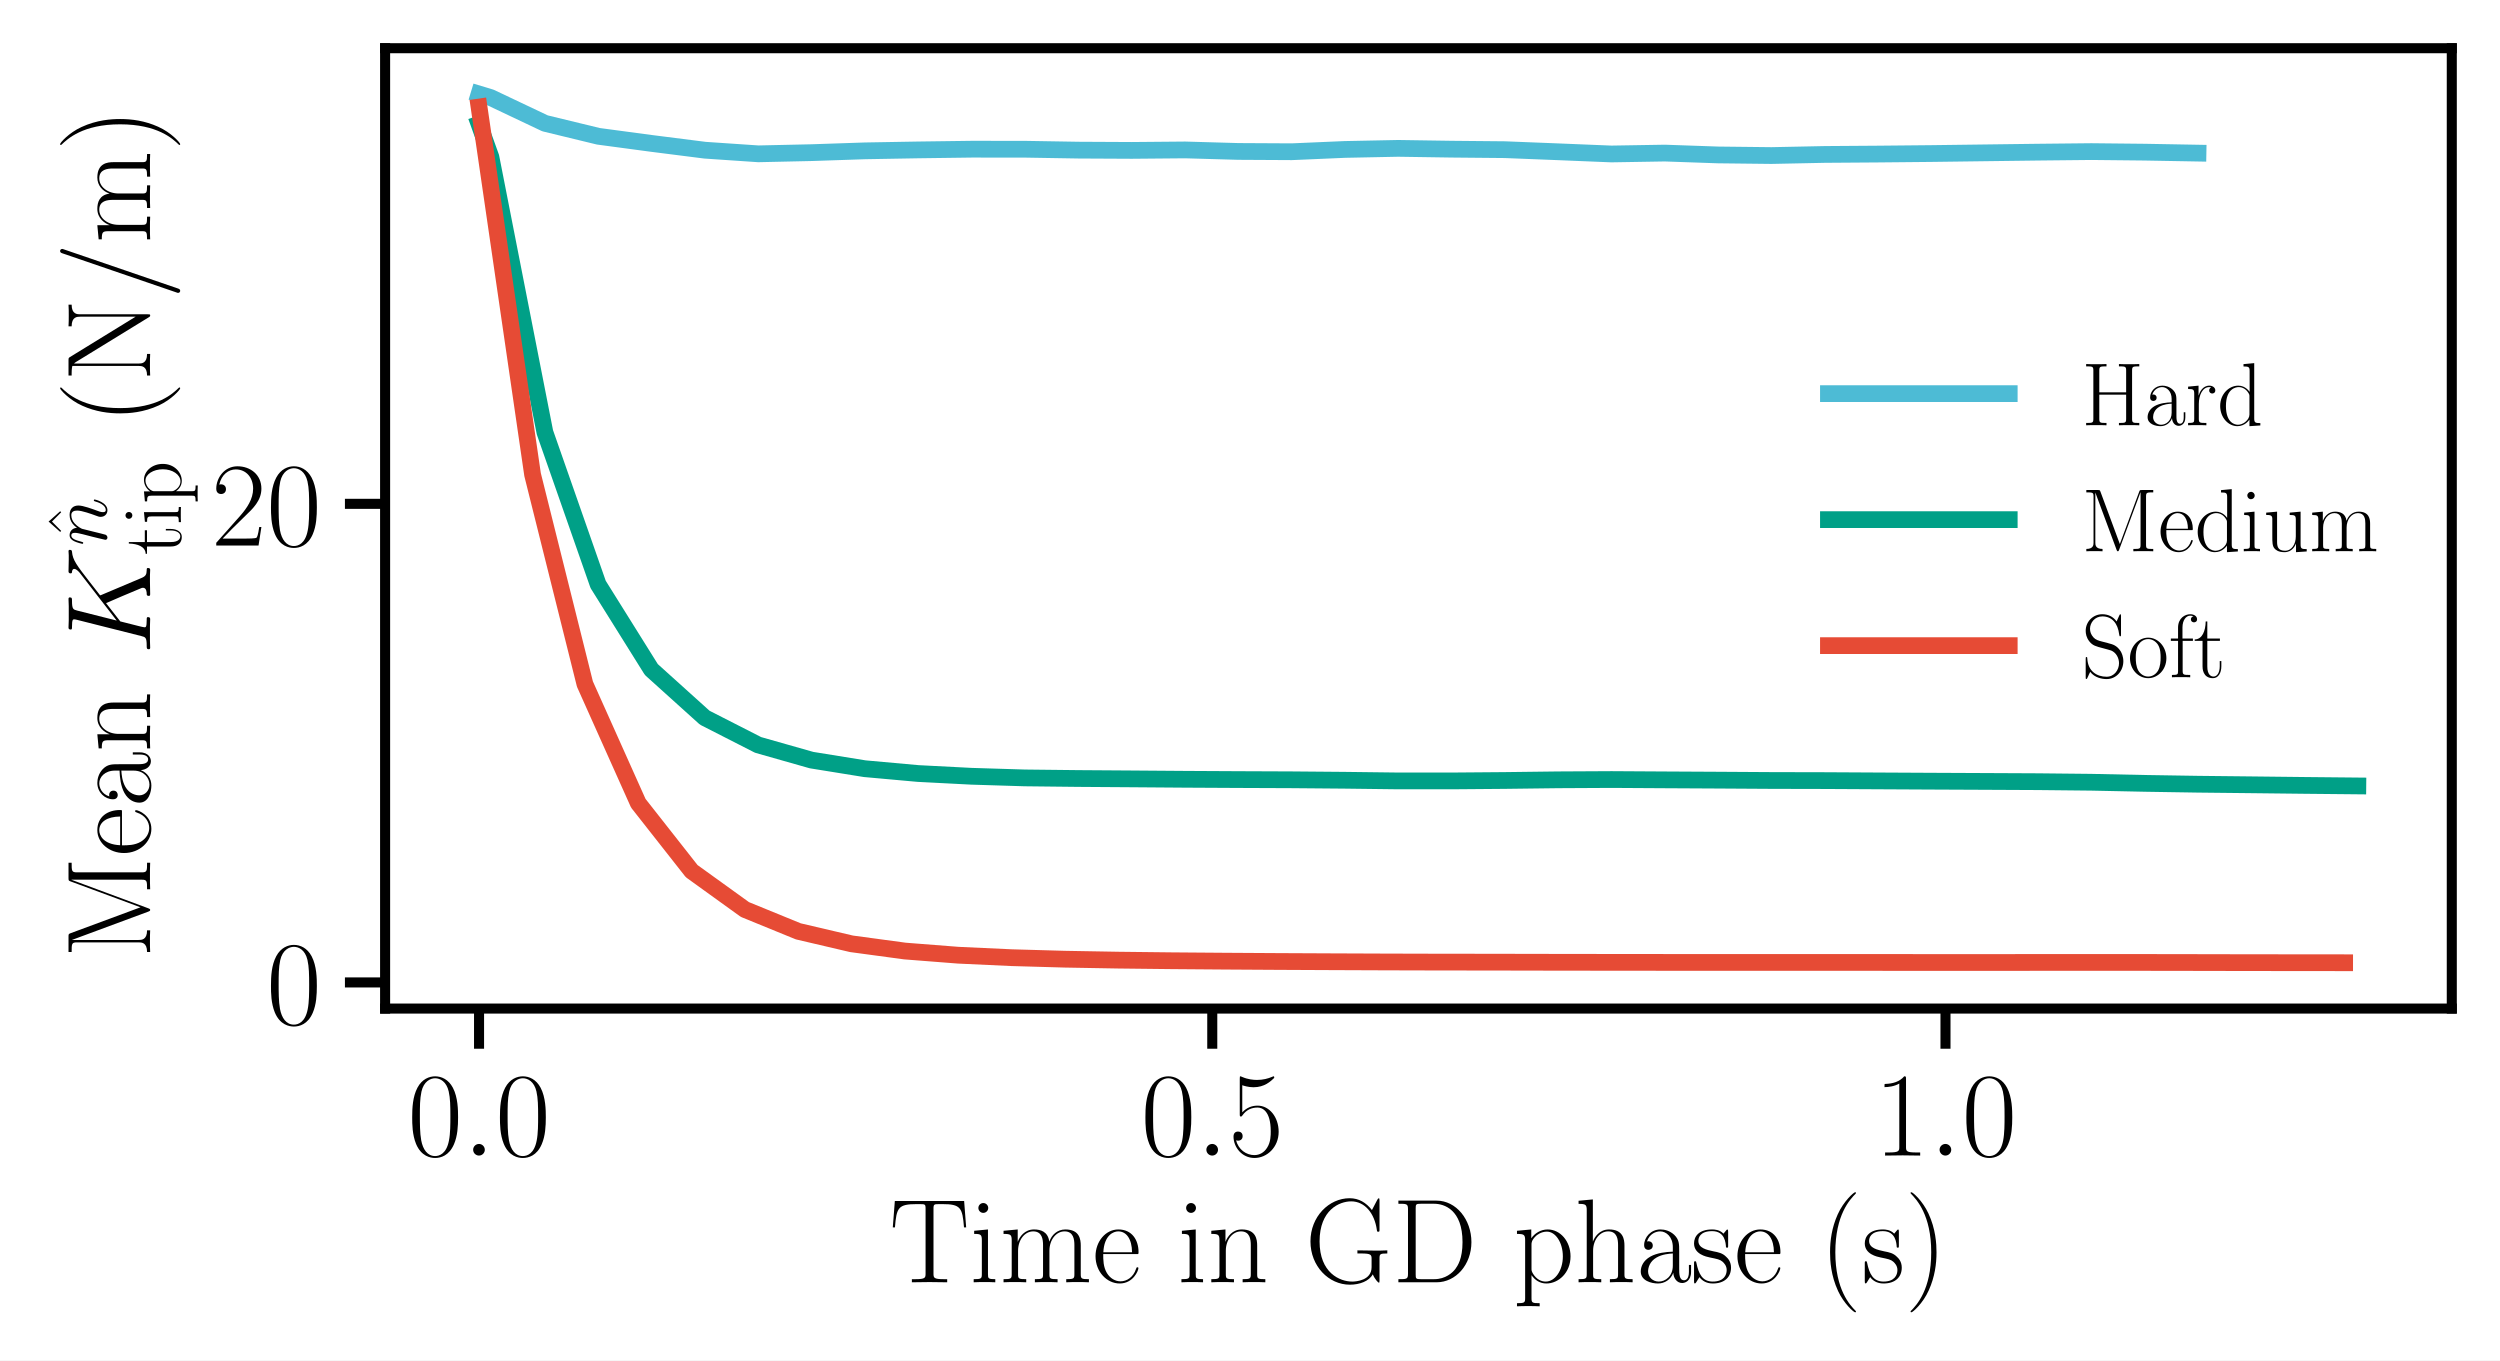
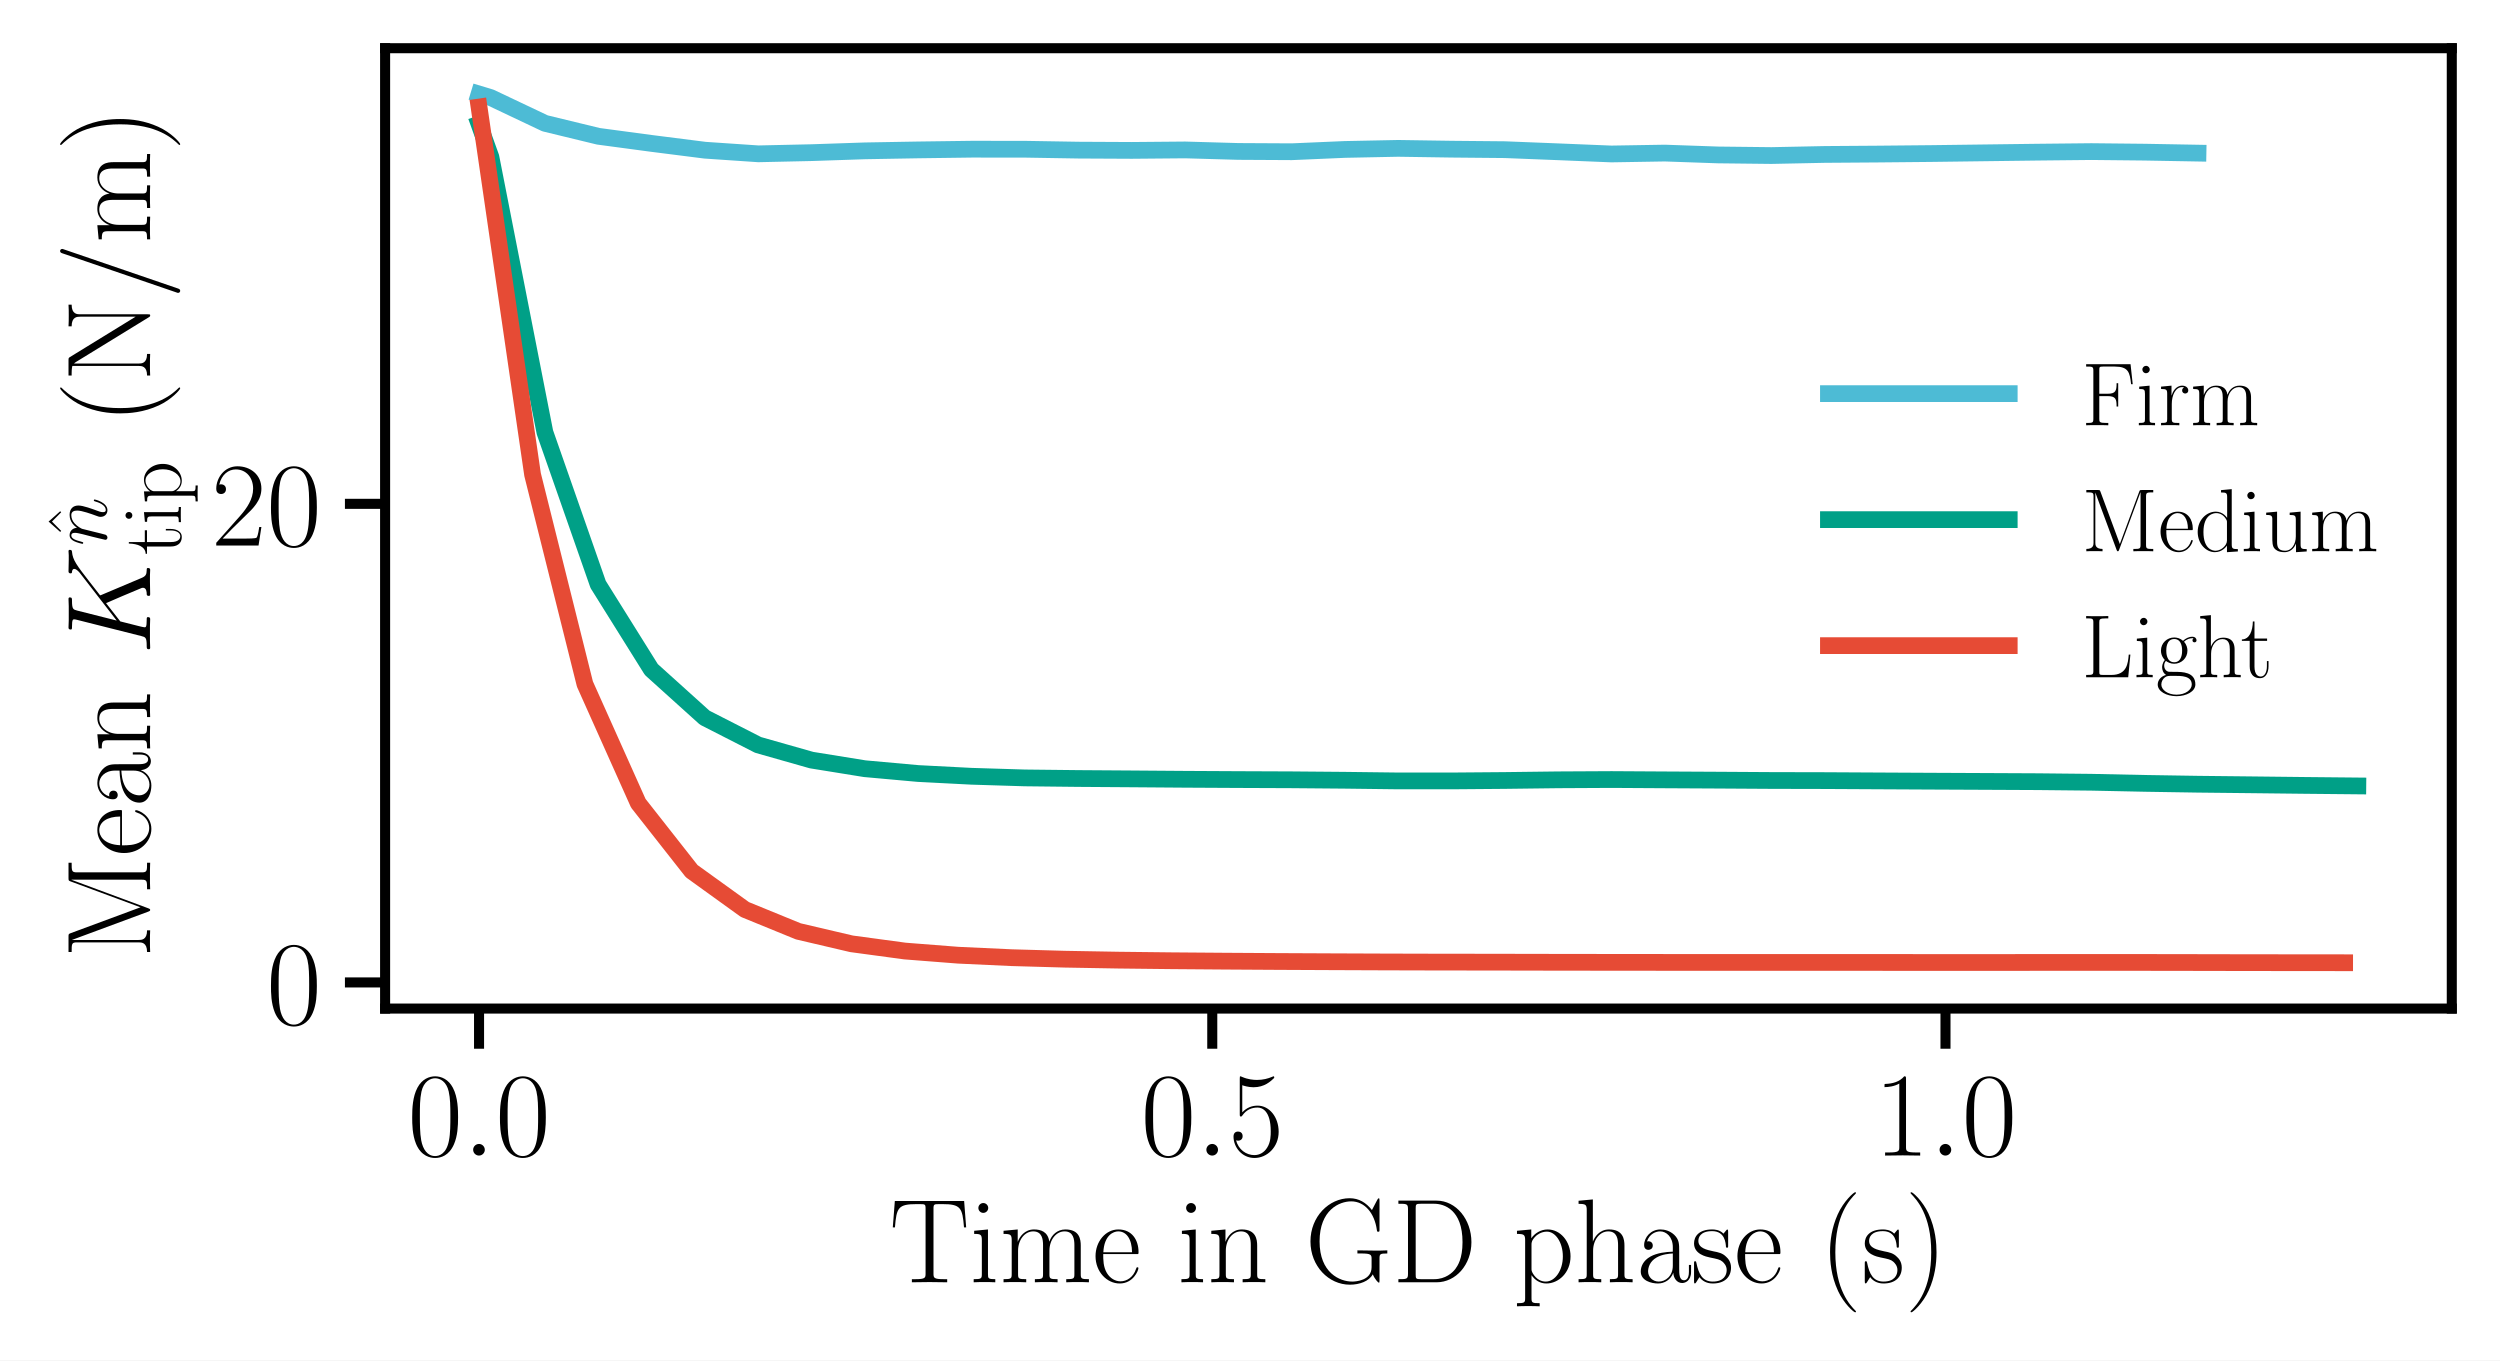
<svg xmlns="http://www.w3.org/2000/svg" xmlns:xlink="http://www.w3.org/1999/xlink" width="373.32pt" height="203.15pt" viewBox="0 0 373.32 203.15" version="1.1">
  <defs>
    <style type="text/css">*{stroke-linejoin: round; stroke-linecap: butt}</style>
  </defs>
  <g id="figure_1">
    <g id="patch_1">
      <path d="M 0 203.15  L 373.32 203.15  L 373.32 0  L 0 0  z " style="fill: #ffffff" />
    </g>
    <g id="axes_1">
      <g id="patch_2">
        <path d="M 57.507 150.607  L 366.12 150.607  L 366.12 7.2  L 57.507 7.2  z " style="fill: #ffffff" />
      </g>
      <g id="matplotlib.axis_1">
        <g id="xtick_1">
          <g id="line2d_1">
            <defs>
-               <path id="mda0866abdd" d="M 0 0  L 0 6  " style="stroke: #000000; stroke-width: 1.5" />
-             </defs>
-             <g>
-               <use xlink:href="#mda0866abdd" x="71.535" y="150.607" style="stroke: #000000; stroke-width: 1.5" />
+               <path id="maf9bd8bb54" d="M 0 0  L 0 6  " style="stroke: #000000; stroke-width: 1.5" />
+             </defs>
+             <g>
+               <use xlink:href="#maf9bd8bb54" x="71.535" y="150.607" style="stroke: #000000; stroke-width: 1.5" />
            </g>
          </g>
          <g id="text_1">
            <g transform="translate(60.87183 172.5603) scale(0.18 -0.18)">
              <defs>
                <path id="CMR17-32" d="M 2688 2038  C 2688 2430 2681 3099 2412 3613  C 2176 4063 1798 4224 1465 4224  C 1158 4224 768 4082 524 3620  C 268 3137 243 2539 243 2038  C 243 1671 249 1112 448 623  C 723 -39 1216 -128 1465 -128  C 1760 -128 2208 -7 2470 604  C 2662 1048 2688 1568 2688 2038  z M 1465 -26  C 1056 -26 812 328 723 816  C 652 1196 652 1749 652 2109  C 652 2604 652 3015 736 3407  C 857 3954 1216 4121 1465 4121  C 1728 4121 2067 3947 2188 3420  C 2272 3054 2278 2623 2278 2109  C 2278 1691 2278 1176 2201 797  C 2067 96 1689 -26 1465 -26  z " transform="scale(0.015625)" />
                <path id="CMMI12-3b" d="M 1177 307  C 1177 492 1024 620 870 620  C 684 620 556 467 556 313  C 556 128 710 0 864 0  C 1049 0 1177 153 1177 307  z " transform="scale(0.015625)" />
              </defs>
              <use xlink:href="#CMR17-32" transform="scale(0.996264)" />
              <use xlink:href="#CMMI12-3b" transform="translate(45.69048 0) scale(0.996264)" />
              <use xlink:href="#CMR17-32" transform="translate(72.78765 0) scale(0.996264)" />
            </g>
          </g>
        </g>
        <g id="xtick_2">
          <g id="line2d_2">
            <g>
-               <use xlink:href="#mda0866abdd" x="181.025" y="150.607" style="stroke: #000000; stroke-width: 1.5" />
+               <use xlink:href="#maf9bd8bb54" x="181.025" y="150.607" style="stroke: #000000; stroke-width: 1.5" />
            </g>
          </g>
          <g id="text_2">
            <g transform="translate(170.3619 172.5603) scale(0.18 -0.18)">
              <defs>
                <path id="CMR17-37" d="M 729 3750  C 793 3724 1056 3641 1324 3641  C 1920 3641 2246 3961 2432 4140  C 2432 4191 2432 4224 2393 4224  C 2387 4224 2374 4224 2323 4198  C 2099 4102 1836 4032 1516 4032  C 1324 4032 1036 4055 723 4191  C 652 4224 640 4224 633 4224  C 601 4224 595 4217 595 4090  L 595 2231  C 595 2113 595 2080 659 2080  C 691 2080 704 2093 736 2139  C 940 2435 1222 2560 1542 2560  C 1766 2560 2246 2415 2246 1293  C 2246 1087 2246 716 2054 422  C 1894 159 1644 25 1369 25  C 947 25 518 319 403 812  C 428 806 480 793 505 793  C 588 793 748 838 748 1036  C 748 1209 627 1280 505 1280  C 358 1280 262 1190 262 1011  C 262 454 704 -128 1382 -128  C 2041 -128 2668 441 2668 1267  C 2668 2054 2169 2662 1548 2662  C 1222 2662 947 2540 729 2304  L 729 3750  z " transform="scale(0.015625)" />
              </defs>
              <use xlink:href="#CMR17-32" transform="scale(0.996264)" />
              <use xlink:href="#CMMI12-3b" transform="translate(45.69048 0) scale(0.996264)" />
              <use xlink:href="#CMR17-37" transform="translate(72.78765 0) scale(0.996264)" />
            </g>
          </g>
        </g>
        <g id="xtick_3">
          <g id="line2d_3">
            <g>
-               <use xlink:href="#mda0866abdd" x="290.515" y="150.607" style="stroke: #000000; stroke-width: 1.5" />
+               <use xlink:href="#maf9bd8bb54" x="290.515" y="150.607" style="stroke: #000000; stroke-width: 1.5" />
            </g>
          </g>
          <g id="text_3">
            <g transform="translate(279.8519 172.5603) scale(0.18 -0.18)">
              <defs>
                <path id="CMR17-33" d="M 1702 4083  C 1702 4217 1696 4224 1606 4224  C 1356 3927 979 3833 620 3820  C 601 3820 569 3820 563 3808  C 556 3795 556 3782 556 3648  C 755 3648 1088 3686 1344 3839  L 1344 467  C 1344 243 1331 166 780 166  L 588 166  L 588 0  C 896 6 1216 12 1523 12  C 1830 12 2150 6 2457 0  L 2457 166  L 2265 166  C 1715 166 1702 236 1702 467  L 1702 4083  z " transform="scale(0.015625)" />
              </defs>
              <use xlink:href="#CMR17-33" transform="scale(0.996264)" />
              <use xlink:href="#CMMI12-3b" transform="translate(45.69048 0) scale(0.996264)" />
              <use xlink:href="#CMR17-32" transform="translate(72.78765 0) scale(0.996264)" />
            </g>
          </g>
        </g>
        <g id="text_4">
          <g transform="translate(132.8173 191.4818) scale(0.18 -0.18)">
            <defs>
              <path id="CMR17-56" d="M 3981 4332  L 288 4332  L 179 2924  L 294 2924  C 377 3981 467 4166 1452 4166  C 1568 4166 1753 4166 1804 4159  C 1926 4140 1926 4064 1926 3917  L 1926 465  C 1926 236 1907 166 1376 166  L 1196 166  L 1196 0  C 1504 6 1824 12 2137 12  C 2451 12 2771 6 3078 0  L 3078 166  L 2899 166  C 2368 166 2348 236 2348 465  L 2348 3917  C 2348 4057 2348 4134 2464 4159  C 2515 4166 2700 4166 2816 4166  C 3795 4166 3891 3981 3974 2924  L 4089 2924  L 3981 4332  z " transform="scale(0.015625)" />
              <path id="CMR17-6b" d="M 992 3961  C 992 4102 876 4224 729 4224  C 588 4224 467 4108 467 3961  C 467 3820 582 3699 729 3699  C 870 3699 992 3814 992 3961  z M 243 2745  L 243 2579  C 601 2579 652 2540 652 2231  L 652 443  C 652 198 627 166 217 166  L 217 0  C 371 12 646 12 806 12  C 960 12 1222 12 1369 0  L 1369 166  C 992 166 979 205 979 436  L 979 2816  L 243 2745  z " transform="scale(0.015625)" />
              <path id="CMR17-6f" d="M 4326 1954  C 4326 2276 4269 2816 3507 2816  C 3072 2816 2771 2520 2656 2173  L 2649 2173  C 2572 2700 2195 2816 1836 2816  C 1331 2816 1068 2424 972 2166  L 966 2166  L 966 2816  L 211 2745  L 211 2578  C 588 2578 646 2540 646 2231  L 646 443  C 646 198 620 166 211 166  L 211 0  C 364 12 646 12 812 12  C 979 12 1267 12 1420 0  L 1420 166  C 1011 166 985 192 985 443  L 985 1678  C 985 2269 1344 2713 1792 2713  C 2265 2713 2316 2289 2316 1980  L 2316 443  C 2316 198 2291 166 1881 166  L 1881 0  C 2035 12 2316 12 2483 12  C 2649 12 2937 12 3091 0  L 3091 166  C 2681 166 2656 192 2656 443  L 2656 1678  C 2656 2269 3014 2713 3462 2713  C 3936 2713 3987 2289 3987 1980  L 3987 443  C 3987 198 3961 166 3552 166  L 3552 0  C 3705 12 3987 12 4153 12  C 4320 12 4608 12 4761 0  L 4761 166  C 4352 166 4326 192 4326 443  L 4326 1954  z " transform="scale(0.015625)" />
              <path id="CMR17-67" d="M 2438 1503  C 2464 1529 2464 1542 2464 1606  C 2464 2251 2118 2816 1388 2816  C 710 2816 172 2175 172 1394  C 172 554 780 -64 1459 -64  C 2176 -64 2457 619 2457 755  C 2457 800 2419 800 2406 800  C 2361 800 2355 787 2329 709  C 2188 270 1836 51 1504 51  C 1228 51 953 206 780 490  C 582 819 582 1200 582 1503  L 2438 1503  z M 588 1600  C 633 2511 1126 2713 1382 2713  C 1817 2713 2112 2308 2118 1600  L 588 1600  z " transform="scale(0.015625)" />
              <path id="CMR17-70" d="M 2656 1954  C 2656 2282 2592 2816 1836 2816  C 1331 2816 1068 2424 972 2166  L 966 2166  L 966 2816  L 211 2745  L 211 2578  C 588 2578 646 2540 646 2231  L 646 443  C 646 198 620 166 211 166  L 211 0  C 364 12 646 12 812 12  C 979 12 1267 12 1420 0  L 1420 166  C 1011 166 985 192 985 443  L 985 1678  C 985 2269 1344 2713 1792 2713  C 2265 2713 2316 2289 2316 1980  L 2316 443  C 2316 198 2291 166 1881 166  L 1881 0  C 2035 12 2316 12 2483 12  C 2649 12 2937 12 3091 0  L 3091 166  C 2681 166 2656 192 2656 443  L 2656 1954  z " transform="scale(0.015625)" />
              <path id="CMR17-49" d="M 3974 1258  C 3974 1503 3993 1536 4390 1536  L 4390 1702  C 4237 1689 3891 1689 3718 1689  C 3539 1689 3040 1696 2796 1702  L 2796 1536  L 2988 1536  C 3539 1536 3552 1464 3552 1232  L 3552 806  C 3552 96 2720 38 2521 38  C 1862 38 780 496 780 2179  C 780 3862 1843 4313 2464 4313  C 3187 4313 3712 3681 3833 2785  C 3846 2708 3846 2695 3904 2695  C 3974 2695 3974 2708 3974 2824  L 3974 4351  C 3974 4467 3968 4473 3929 4473  C 3904 4473 3897 4467 3853 4390  L 3571 3849  C 3257 4249 2873 4480 2380 4480  C 1286 4480 294 3507 294 2179  C 294 858 1267 -128 2393 -128  C 2912 -128 3417 57 3616 425  C 3725 161 3904 -20 3936 -20  C 3968 -20 3974 -13 3974 102  L 3974 1258  z " transform="scale(0.015625)" />
              <path id="CMR17-46" d="M 332 4352  L 332 4185  C 774 4185 844 4185 844 3898  L 844 453  C 844 166 774 166 332 166  L 332 0  L 2368 0  C 3398 0 4224 943 4224 2140  C 4224 3344 3411 4352 2368 4352  L 332 4352  z M 1523 166  C 1267 166 1254 198 1254 414  L 1254 3936  C 1254 4153 1267 4185 1523 4185  L 2240 4185  C 2771 4185 3750 3873 3750 2140  C 3750 1242 3488 879 3366 707  C 3212 510 2848 166 2240 166  L 1523 166  z " transform="scale(0.015625)" />
              <path id="CMR17-72" d="M 1408 -1114  C 998 -1114 972 -1088 972 -834  L 972 380  C 1158 109 1427 -64 1766 -64  C 2406 -64 3052 503 3052 1382  C 3052 2196 2496 2816 1836 2816  C 1452 2816 1139 2603 960 2345  L 960 2816  L 198 2745  L 198 2577  C 576 2577 633 2539 633 2228  L 633 -834  C 633 -1081 608 -1114 198 -1114  L 198 -1280  C 352 -1268 633 -1268 800 -1268  C 966 -1268 1254 -1268 1408 -1280  L 1408 -1114  z M 972 2015  C 972 2106 972 2241 1222 2481  C 1254 2506 1472 2700 1792 2700  C 2259 2700 2643 2112 2643 1376  C 2643 639 2233 38 1728 38  C 1497 38 1248 148 1056 451  C 972 594 972 632 972 736  L 972 2015  z " transform="scale(0.015625)" />
              <path id="CMR17-6a" d="M 2656 1954  C 2656 2282 2592 2816 1836 2816  C 1312 2816 1056 2392 979 2179  L 972 2179  L 972 4416  L 211 4345  L 211 4179  C 588 4179 646 4141 646 3843  L 646 443  C 646 198 620 166 211 166  L 211 0  C 364 12 646 12 812 12  C 979 12 1267 12 1420 0  L 1420 166  C 1011 166 985 192 985 443  L 985 1678  C 985 2269 1344 2713 1792 2713  C 2265 2713 2316 2289 2316 1980  L 2316 443  C 2316 198 2291 166 1881 166  L 1881 0  C 2035 12 2316 12 2483 12  C 2649 12 2937 12 3091 0  L 3091 166  C 2681 166 2656 192 2656 443  L 2656 1954  z " transform="scale(0.015625)" />
              <path id="CMR17-63" d="M 2304 1656  C 2304 2048 2304 2275 2035 2534  C 1798 2751 1523 2816 1305 2816  C 800 2816 435 2408 435 1977  C 435 1740 627 1728 665 1728  C 748 1728 896 1779 896 1958  C 896 2118 774 2188 665 2188  C 640 2188 608 2182 588 2176  C 723 2594 1068 2713 1292 2713  C 1612 2713 1964 2421 1964 1875  L 1964 1632  C 1587 1619 1132 1568 774 1373  C 371 1147 256 822 256 576  C 256 77 832 -64 1171 -64  C 1523 -64 1849 135 1990 505  C 2003 219 2182 -39 2464 -39  C 2598 -39 2937 51 2937 563  L 2937 926  L 2822 926  L 2822 557  C 2822 161 2649 109 2566 109  C 2304 109 2304 446 2304 732  L 2304 1656  z M 1964 887  C 1964 323 1568 38 1216 38  C 896 38 646 278 646 576  C 646 771 729 1114 1100 1322  C 1408 1497 1760 1523 1964 1536  L 1964 887  z " transform="scale(0.015625)" />
              <path id="CMR17-75" d="M 1977 2688  C 1977 2803 1971 2809 1932 2809  C 1907 2809 1900 2803 1824 2707  C 1804 2681 1747 2617 1728 2592  C 1523 2809 1235 2816 1126 2816  C 416 2816 160 2444 160 2073  C 160 1497 812 1363 998 1324  C 1401 1241 1542 1216 1676 1100  C 1760 1024 1900 883 1900 652  C 1900 384 1747 38 1158 38  C 601 38 403 460 288 1024  C 268 1113 268 1120 217 1120  C 166 1120 160 1113 160 985  L 160 64  C 160 -52 166 -58 204 -58  C 236 -58 243 -52 275 0  C 313 57 409 211 448 275  C 576 102 800 -64 1158 -64  C 1792 -64 2131 281 2131 780  C 2131 1107 1958 1280 1875 1356  C 1683 1555 1459 1600 1190 1651  C 838 1728 390 1817 390 2208  C 390 2374 480 2726 1126 2726  C 1811 2726 1849 2086 1862 1881  C 1868 1849 1900 1843 1920 1843  C 1977 1843 1977 1862 1977 1971  L 1977 2688  z " transform="scale(0.015625)" />
              <path id="CMR17-29" d="M 1958 -1562  C 1958 -1556 1958 -1543 1939 -1524  C 1644 -1223 857 -403 857 1596  C 857 3595 1632 4408 1945 4729  C 1945 4735 1958 4748 1958 4767  C 1958 4787 1939 4800 1913 4800  C 1843 4800 1299 4325 985 3620  C 665 2909 576 2218 576 1603  C 576 1141 620 360 1004 -467  C 1312 -1133 1836 -1600 1913 -1600  C 1945 -1600 1958 -1588 1958 -1562  z " transform="scale(0.015625)" />
              <path id="CMR17-2a" d="M 1683 1596  C 1683 2057 1638 2839 1254 3665  C 947 4332 422 4800 345 4800  C 326 4800 300 4793 300 4761  C 300 4748 307 4742 313 4729  C 620 4408 1401 3595 1401 1603  C 1401 -396 627 -1210 313 -1530  C 307 -1543 300 -1549 300 -1562  C 300 -1594 326 -1600 345 -1600  C 416 -1600 960 -1127 1273 -422  C 1593 289 1683 981 1683 1596  z " transform="scale(0.015625)" />
            </defs>
            <use xlink:href="#CMR17-56" transform="scale(0.996264)" />
            <use xlink:href="#CMR17-6b" transform="translate(66.50988 0) scale(0.996264)" />
            <use xlink:href="#CMR17-6f" transform="translate(91.38094 0) scale(0.996264)" />
            <use xlink:href="#CMR17-67" transform="translate(168.3005 0) scale(0.996264)" />
            <use xlink:href="#CMR17-6b" transform="translate(238.8622 0) scale(0.996264)" />
            <use xlink:href="#CMR17-70" transform="translate(263.7332 0) scale(0.996264)" />
            <use xlink:href="#CMR17-49" transform="translate(344.7045 0) scale(0.996264)" />
            <use xlink:href="#CMR17-46" transform="translate(417.0599 0) scale(0.996264)" />
            <use xlink:href="#CMR17-72" transform="translate(517.5294 0) scale(0.996264)" />
            <use xlink:href="#CMR17-6a" transform="translate(568.4248 0) scale(0.996264)" />
            <use xlink:href="#CMR17-63" transform="translate(619.3202 0) scale(0.996264)" />
            <use xlink:href="#CMR17-75" transform="translate(665.0106 0) scale(0.996264)" />
            <use xlink:href="#CMR17-67" transform="translate(700.812 0) scale(0.996264)" />
            <use xlink:href="#CMR17-29" transform="translate(771.3736 0) scale(0.996264)" />
            <use xlink:href="#CMR17-75" transform="translate(806.6544 0) scale(0.996264)" />
            <use xlink:href="#CMR17-2a" transform="translate(842.4557 0) scale(0.996264)" />
          </g>
        </g>
      </g>
      <g id="matplotlib.axis_2">
        <g id="ytick_1">
          <g id="line2d_4">
            <defs>
-               <path id="m31c746b938" d="M 0 0  L -6 0  " style="stroke: #000000; stroke-width: 1.5" />
-             </defs>
-             <g>
-               <use xlink:href="#m31c746b938" x="57.507" y="146.707" style="stroke: #000000; stroke-width: 1.5" />
+               <path id="m15df205227" d="M 0 0  L -6 0  " style="stroke: #000000; stroke-width: 1.5" />
+             </defs>
+             <g>
+               <use xlink:href="#m15df205227" x="57.507" y="146.707" style="stroke: #000000; stroke-width: 1.5" />
            </g>
          </g>
          <g id="text_5">
            <g transform="translate(39.78272 152.9335) scale(0.18 -0.18)">
              <use xlink:href="#CMR17-32" transform="scale(0.996264)" />
            </g>
          </g>
        </g>
        <g id="ytick_2">
          <g id="line2d_5">
            <g>
-               <use xlink:href="#m31c746b938" x="57.507" y="75.239" style="stroke: #000000; stroke-width: 1.5" />
+               <use xlink:href="#m15df205227" x="57.507" y="75.239" style="stroke: #000000; stroke-width: 1.5" />
            </g>
          </g>
          <g id="text_6">
            <g transform="translate(31.55843 81.46533) scale(0.18 -0.18)">
              <defs>
                <path id="CMR17-34" d="M 2668 990  L 2553 990  C 2489 537 2438 460 2412 422  C 2380 371 1920 371 1830 371  L 601 371  C 832 620 1280 1073 1824 1596  C 2214 1966 2668 2400 2668 3033  C 2668 3788 2067 4224 1395 4224  C 691 4224 262 3603 262 3027  C 262 2777 448 2745 524 2745  C 588 2745 780 2783 780 3007  C 780 3206 614 3264 524 3264  C 486 3264 448 3257 422 3244  C 544 3788 915 4057 1305 4057  C 1862 4057 2227 3616 2227 3033  C 2227 2477 1900 1998 1536 1583  L 262 147  L 262 0  L 2515 0  L 2668 990  z " transform="scale(0.015625)" />
              </defs>
              <use xlink:href="#CMR17-34" transform="scale(0.996264)" />
              <use xlink:href="#CMR17-32" transform="translate(45.69048 0) scale(0.996264)" />
            </g>
          </g>
        </g>
        <g id="text_7">
          <g transform="translate(22.4249 143.1071) rotate(-90) scale(0.18 -0.18)">
            <defs>
              <path id="CMR17-4f" d="M 1337 4249  C 1299 4345 1292 4352 1158 4352  L 339 4352  L 339 4185  C 780 4185 851 4185 851 3898  L 851 624  C 851 465 851 166 339 166  L 339 0  C 486 12 755 12 915 12  C 1075 12 1344 12 1491 0  L 1491 166  C 979 166 979 465 979 624  L 979 4159  L 985 4159  L 2489 102  C 2515 38 2528 0 2579 0  C 2630 0 2643 38 2668 102  L 4185 4191  L 4192 4191  L 4192 453  C 4192 166 4121 166 3680 166  L 3680 0  C 3853 12 4198 12 4384 12  C 4569 12 4921 12 5094 0  L 5094 166  C 4653 166 4582 166 4582 453  L 4582 3898  C 4582 4185 4653 4185 5094 4185  L 5094 4352  L 4281 4352  C 4147 4352 4141 4345 4102 4249  L 2720 516  L 1337 4249  z " transform="scale(0.015625)" />
              <path id="CMMI12-4c" d="M 3200 2574  C 3193 2593 3168 2644 3168 2663  C 3168 2669 3174 2675 3283 2758  L 3904 3242  C 4761 3905 5043 4128 5485 4166  C 5529 4172 5593 4172 5593 4281  C 5593 4319 5574 4352 5523 4352  C 5453 4352 5376 4339 5305 4339  L 5062 4339  C 4864 4339 4653 4352 4461 4352  C 4416 4352 4339 4352 4339 4236  C 4339 4172 4384 4166 4422 4166  C 4493 4159 4576 4134 4576 4045  C 4576 3917 4384 3765 4333 3726  L 1824 1784  L 2355 3886  C 2412 4102 2425 4166 2880 4166  C 3001 4166 3059 4166 3059 4287  C 3059 4352 2995 4352 2963 4352  C 2848 4352 2713 4339 2592 4339  L 1836 4339  C 1721 4339 1580 4352 1465 4352  C 1414 4352 1344 4352 1344 4230  C 1344 4166 1401 4166 1497 4166  C 1888 4166 1888 4115 1888 4045  C 1888 4032 1888 3994 1862 3898  L 998 472  C 940 249 928 185 480 185  C 358 185 294 185 294 70  C 294 0 352 0 390 0  C 512 0 640 12 761 12  L 1510 12  C 1632 12 1766 0 1888 0  C 1939 0 2009 0 2009 121  C 2009 185 1952 185 1856 185  C 1465 185 1465 236 1465 300  C 1465 344 1504 504 1529 605  L 1779 1593  L 2752 2351  C 2937 1943 3277 1128 3539 504  C 3558 465 3571 427 3571 383  C 3571 191 3315 185 3257 185  C 3200 185 3136 185 3136 64  C 3136 0 3206 0 3225 0  C 3449 0 3686 12 3910 12  L 4217 12  C 4313 12 4422 0 4518 0  C 4557 0 4627 0 4627 121  C 4627 185 4569 185 4505 185  C 4269 191 4185 242 4089 472  L 3200 2574  z " transform="scale(0.015625)" />
              <path id="CMR17-60" d="M 1465 4416  L 678 3532  L 755 3456  L 1465 4159  L 2176 3456  L 2252 3532  L 1465 4416  z " transform="scale(0.015625)" />
              <path id="CMMI12-6f" d="M 1318 1870  C 1331 1909 1491 2228 1728 2432  C 1894 2585 2112 2687 2361 2687  C 2617 2687 2707 2496 2707 2241  C 2707 1877 2444 1149 2316 804  C 2259 651 2227 568 2227 453  C 2227 166 2425 -64 2732 -64  C 3328 -64 3552 874 3552 913  C 3552 945 3526 970 3488 970  C 3430 970 3424 951 3392 842  C 3244 319 3001 64 2752 64  C 2688 64 2585 70 2585 274  C 2585 434 2656 625 2694 715  C 2822 1066 3091 1781 3091 2145  C 3091 2528 2867 2816 2380 2816  C 1811 2816 1510 2413 1395 2253  C 1376 2617 1113 2816 832 2816  C 627 2816 486 2694 377 2477  C 262 2247 172 1864 172 1838  C 172 1813 198 1781 243 1781  C 294 1781 300 1787 339 1934  C 441 2324 556 2687 812 2687  C 960 2687 1011 2585 1011 2394  C 1011 2253 947 2004 902 1807  L 723 1117  C 697 996 627 708 595 593  C 550 427 480 127 480 95  C 480 6 550 -64 646 -64  C 723 -64 812 -26 864 70  C 876 102 934 325 966 453  L 1107 1028  L 1318 1870  z " transform="scale(0.015625)" />
              <path id="CMR17-76" d="M 966 2585  L 1862 2585  L 1862 2752  L 966 2752  L 966 3968  L 851 3968  C 838 3292 614 2700 70 2687  L 70 2585  L 627 2585  L 627 778  C 627 655 627 -64 1369 -64  C 1747 -64 1964 308 1964 784  L 1964 1151  L 1849 1151  L 1849 790  C 1849 347 1676 51 1408 51  C 1222 51 966 179 966 765  L 966 2585  z " transform="scale(0.015625)" />
              <path id="CMR17-50" d="M 1312 4275  C 1267 4345 1260 4352 1139 4352  L 326 4352  L 326 4185  L 448 4185  C 704 4185 819 4153 838 4147  L 838 624  C 838 465 838 166 326 166  L 326 0  C 473 12 742 12 902 12  C 1062 12 1331 12 1478 0  L 1478 166  C 966 166 966 465 966 624  L 966 4057  C 1011 4019 1011 4007 1056 3943  L 3430 76  C 3475 0 3494 0 3526 0  C 3590 0 3590 19 3590 140  L 3590 3726  C 3590 3885 3590 4185 4102 4185  L 4102 4352  C 3955 4339 3686 4339 3526 4339  C 3366 4339 3097 4339 2950 4352  L 2950 4185  C 3462 4185 3462 3885 3462 3726  L 3462 777  L 1312 4275  z " transform="scale(0.015625)" />
              <path id="CMR17-31" d="M 2604 4575  C 2636 4658 2636 4671 2636 4684  C 2636 4761 2579 4800 2528 4800  C 2451 4800 2425 4748 2400 4671  L 326 -1376  C 294 -1460 294 -1472 294 -1485  C 294 -1562 352 -1600 403 -1600  C 480 -1600 505 -1549 531 -1472  L 2604 4575  z " transform="scale(0.015625)" />
            </defs>
            <use xlink:href="#CMR17-4f" transform="scale(0.996264)" />
            <use xlink:href="#CMR17-67" transform="translate(84.68694 0) scale(0.996264)" />
            <use xlink:href="#CMR17-63" transform="translate(125.1726 0) scale(0.996264)" />
            <use xlink:href="#CMR17-70" transform="translate(170.8631 0) scale(0.996264)" />
            <use xlink:href="#CMMI12-4c" transform="translate(251.8344 0) scale(0.996264)" />
            <use xlink:href="#CMR17-60" transform="translate(346.3707 36.15817) scale(0.697382)" />
            <use xlink:href="#CMMI12-6f" transform="translate(341.9818 36.15364) scale(0.697382)" />
            <use xlink:href="#CMR17-76" transform="translate(334.827 -25.533) scale(0.697382)" />
            <use xlink:href="#CMR17-6b" transform="translate(359.5234 -25.533) scale(0.697382)" />
            <use xlink:href="#CMR17-72" transform="translate(376.9331 -25.533) scale(0.697382)" />
            <use xlink:href="#CMR17-29" transform="translate(443.1338 0) scale(0.996264)" />
            <use xlink:href="#CMR17-50" transform="translate(478.4146 0) scale(0.996264)" />
            <use xlink:href="#CMR17-31" transform="translate(547.487 0) scale(0.996264)" />
            <use xlink:href="#CMR17-6f" transform="translate(593.1775 0) scale(0.996264)" />
            <use xlink:href="#CMR17-2a" transform="translate(670.0971 0) scale(0.996264)" />
          </g>
        </g>
      </g>
      <g id="line2d_6">
-         <path d="M 71.535 14.043  L 73.265 14.567  L 81.389 18.418  L 89.36 20.353  L 97.309 21.418  L 105.28 22.43  L 113.251 22.971  L 121.221 22.794  L 129.17 22.526  L 137.119 22.385  L 145.112 22.278  L 153.061 22.285  L 161.032 22.419  L 169.003 22.46  L 176.974 22.388  L 184.923 22.615  L 192.894 22.659  L 200.843 22.316  L 208.792 22.155  L 216.762 22.276  L 224.711 22.351  L 232.682 22.666  L 240.631 22.992  L 248.602 22.859  L 256.551 23.136  L 264.522 23.228  L 272.515 23.063  L 280.464 23.006  L 288.413 22.928  L 296.384 22.824  L 304.333 22.721  L 312.303 22.637  L 320.274 22.721  L 328.223 22.865  " clip-path="url(#p61af2f1418)" style="fill: none; stroke: #4dbbd5; stroke-width: 2.5; stroke-linecap: square" />
+         <path d="M 71.535 14.043  L 73.265 14.567  L 81.389 18.418  L 89.36 20.353  L 97.309 21.418  L 105.28 22.43  L 113.251 22.971  L 121.221 22.794  L 129.17 22.526  L 137.119 22.385  L 145.112 22.278  L 153.061 22.285  L 161.032 22.419  L 169.003 22.46  L 176.974 22.388  L 184.923 22.615  L 192.894 22.659  L 200.843 22.316  L 208.792 22.155  L 216.762 22.276  L 224.711 22.351  L 232.682 22.666  L 240.631 22.992  L 248.602 22.859  L 256.551 23.136  L 264.522 23.228  L 272.515 23.063  L 280.464 23.006  L 288.413 22.928  L 296.384 22.824  L 304.333 22.721  L 312.303 22.637  L 320.274 22.721  L 328.223 22.865  " clip-path="url(#pdf905ae74f)" style="fill: none; stroke: #4dbbd5; stroke-width: 2.5; stroke-linecap: square" />
      </g>
      <g id="line2d_7">
-         <path d="M 71.535 18.528  L 73.309 23.463  L 81.367 64.544  L 89.316 87.267  L 97.265 99.985  L 105.236 107.172  L 113.207 111.239  L 121.178 113.503  L 129.127 114.788  L 137.098 115.507  L 145.068 115.918  L 153.017 116.163  L 160.988 116.253  L 168.937 116.308  L 176.908 116.369  L 184.879 116.412  L 192.828 116.445  L 200.799 116.514  L 208.77 116.613  L 216.719 116.614  L 224.711 116.549  L 232.639 116.449  L 240.653 116.406  L 248.58 116.455  L 256.529 116.498  L 264.5 116.548  L 272.493 116.566  L 280.42 116.61  L 288.391 116.652  L 296.362 116.689  L 304.311 116.727  L 312.282 116.811  L 320.231 116.978  L 328.201 117.106  L 336.172 117.192  L 344.121 117.283  L 352.092 117.362  " clip-path="url(#p61af2f1418)" style="fill: none; stroke: #00a087; stroke-width: 2.5; stroke-linecap: square" />
+         <path d="M 71.535 18.528  L 73.309 23.463  L 81.367 64.544  L 89.316 87.267  L 97.265 99.985  L 105.236 107.172  L 113.207 111.239  L 121.178 113.503  L 129.127 114.788  L 137.098 115.507  L 145.068 115.918  L 153.017 116.163  L 160.988 116.253  L 168.937 116.308  L 176.908 116.369  L 184.879 116.412  L 192.828 116.445  L 200.799 116.514  L 208.77 116.613  L 216.719 116.614  L 224.711 116.549  L 232.639 116.449  L 240.653 116.406  L 248.58 116.455  L 256.529 116.498  L 264.5 116.548  L 272.493 116.566  L 280.42 116.61  L 288.391 116.652  L 296.362 116.689  L 304.311 116.727  L 312.282 116.811  L 320.231 116.978  L 328.201 117.106  L 336.172 117.192  L 344.121 117.283  L 352.092 117.362  " clip-path="url(#pdf905ae74f)" style="fill: none; stroke: #00a087; stroke-width: 2.5; stroke-linecap: square" />
      </g>
      <g id="line2d_8">
-         <path d="M 71.535 15.979  L 79.528 70.872  L 87.345 102.151  L 95.316 119.949  L 103.287 130.087  L 111.236 135.817  L 119.207 139.076  L 127.156 140.938  L 135.127 142.017  L 143.098 142.64  L 151.068 143.008  L 159.017 143.234  L 166.988 143.375  L 174.937 143.466  L 182.908 143.528  L 190.857 143.577  L 198.828 143.615  L 206.799 143.647  L 214.748 143.668  L 222.719 143.677  L 230.69 143.693  L 238.639 143.704  L 246.631 143.712  L 254.58 143.721  L 262.529 143.722  L 270.5 143.721  L 278.471 143.722  L 286.442 143.724  L 294.391 143.728  L 302.34 143.723  L 310.311 143.719  L 318.26 143.718  L 326.231 143.73  L 334.201 143.746  L 342.172 143.756  L 350.121 143.764  " clip-path="url(#p61af2f1418)" style="fill: none; stroke: #e64b35; stroke-width: 2.5; stroke-linecap: square" />
+         <path d="M 71.535 15.979  L 79.528 70.872  L 87.345 102.151  L 95.316 119.949  L 103.287 130.087  L 111.236 135.817  L 119.207 139.076  L 127.156 140.938  L 135.127 142.017  L 143.098 142.64  L 151.068 143.008  L 159.017 143.234  L 166.988 143.375  L 174.937 143.466  L 182.908 143.528  L 190.857 143.577  L 198.828 143.615  L 206.799 143.647  L 214.748 143.668  L 222.719 143.677  L 230.69 143.693  L 238.639 143.704  L 246.631 143.712  L 254.58 143.721  L 262.529 143.722  L 270.5 143.721  L 278.471 143.722  L 286.442 143.724  L 294.391 143.728  L 302.34 143.723  L 310.311 143.719  L 318.26 143.718  L 326.231 143.73  L 334.201 143.746  L 342.172 143.756  L 350.121 143.764  " clip-path="url(#pdf905ae74f)" style="fill: none; stroke: #e64b35; stroke-width: 2.5; stroke-linecap: square" />
      </g>
      <g id="patch_3">
        <path d="M 57.507 150.607  L 57.507 7.2  " style="fill: none; stroke: #000000; stroke-width: 1.5; stroke-linejoin: miter; stroke-linecap: square" />
      </g>
      <g id="patch_4">
        <path d="M 366.12 150.607  L 366.12 7.2  " style="fill: none; stroke: #000000; stroke-width: 1.5; stroke-linejoin: miter; stroke-linecap: square" />
      </g>
      <g id="patch_5">
        <path d="M 57.507 150.607  L 366.12 150.607  " style="fill: none; stroke: #000000; stroke-width: 1.5; stroke-linejoin: miter; stroke-linecap: square" />
      </g>
      <g id="patch_6">
        <path d="M 57.507 7.2  L 366.12 7.2  " style="fill: none; stroke: #000000; stroke-width: 1.5; stroke-linejoin: miter; stroke-linecap: square" />
      </g>
      <g id="legend_1">
        <g id="line2d_9">
          <path d="M 273.035 58.781  L 286.535 58.781  L 300.035 58.781  " style="fill: none; stroke: #4dbbd5; stroke-width: 2.5; stroke-linecap: square" />
        </g>
        <g id="text_8">
          <g transform="translate(310.8349 63.50575) scale(0.135 -0.135)">
            <defs>
-               <path id="CMR17-4a" d="M 3590 3898  C 3590 4185 3661 4185 4102 4185  L 4102 4352  C 3917 4339 3577 4339 3379 4339  C 3180 4339 2841 4339 2656 4352  L 2656 4185  C 3097 4185 3168 4185 3168 3898  L 3168 2342  L 1260 2342  L 1260 3898  C 1260 4185 1331 4185 1772 4185  L 1772 4352  C 1587 4339 1248 4339 1049 4339  C 851 4339 512 4339 326 4352  L 326 4185  C 768 4185 838 4185 838 3898  L 838 452  C 838 166 768 166 326 166  L 326 0  C 512 12 851 12 1049 12  C 1248 12 1587 12 1772 0  L 1772 166  C 1331 166 1260 166 1260 452  L 1260 2176  L 3168 2176  L 3168 452  C 3168 166 3097 166 2656 166  L 2656 0  C 2841 12 3180 12 3379 12  C 3577 12 3917 12 4102 0  L 4102 166  C 3661 166 3590 166 3590 452  L 3590 3898  z " transform="scale(0.015625)" />
+               <path id="CMR17-48" d="M 3481 4339  L 326 4339  L 326 4172  C 768 4172 838 4172 838 3883  L 838 450  C 838 166 768 166 326 166  L 326 0  C 512 12 870 12 1068 12  C 1331 12 1638 12 1900 0  L 1900 166  L 1760 166  C 1273 166 1260 229 1260 456  L 1260 2073  L 1836 2073  C 2432 2073 2489 1865 2489 1334  L 2604 1334  L 2604 2991  L 2489 2991  C 2489 2451 2432 2240 1836 2240  L 1260 2240  L 1260 3922  C 1260 4140 1273 4172 1529 4172  L 2355 4172  C 3321 4172 3430 3774 3520 2920  L 3635 2920  L 3481 4339  z " transform="scale(0.015625)" />
              <path id="CMR17-74" d="M 960 1517  C 960 2134 1222 2713 1702 2713  C 1747 2713 1792 2707 1836 2687  C 1836 2687 1696 2642 1696 2475  C 1696 2321 1817 2257 1913 2257  C 1990 2257 2131 2302 2131 2482  C 2131 2687 1926 2816 1708 2816  C 1222 2816 1011 2340 947 2115  L 940 2115  L 940 2816  L 198 2745  L 198 2578  C 576 2578 633 2540 633 2231  L 633 443  C 633 198 608 166 198 166  L 198 0  C 352 12 646 12 812 12  C 998 12 1324 12 1497 0  L 1497 166  C 1036 166 960 166 960 455  L 960 1517  z " transform="scale(0.015625)" />
-               <path id="CMR17-66" d="M 1868 4345  L 1868 4179  C 2246 4179 2304 4141 2304 3843  L 2304 2371  C 2278 2403 2016 2816 1497 2816  C 844 2816 211 2228 211 1376  C 211 529 806 -64 1433 -64  C 1977 -64 2259 361 2291 406  L 2291 -64  L 3065 -13  L 3065 154  C 2688 154 2630 193 2630 503  L 2630 4416  L 1868 4345  z M 2291 762  C 2291 568 2176 393 2028 264  C 1811 70 1593 38 1472 38  C 1286 38 620 135 620 1369  C 620 2636 1363 2713 1529 2713  C 1824 2713 2060 2545 2208 2313  C 2291 2177 2291 2157 2291 2041  L 2291 762  z " transform="scale(0.015625)" />
-             </defs>
-             <use xlink:href="#CMR17-4a" transform="scale(0.996264)" />
-             <use xlink:href="#CMR17-63" transform="translate(69.07243 0) scale(0.996264)" />
-             <use xlink:href="#CMR17-74" transform="translate(114.7629 0) scale(0.996264)" />
-             <use xlink:href="#CMR17-66" transform="translate(150.0437 0) scale(0.996264)" />
+             </defs>
+             <use xlink:href="#CMR17-48" transform="scale(0.996264)" />
+             <use xlink:href="#CMR17-6b" transform="translate(59.98385 0) scale(0.996264)" />
+             <use xlink:href="#CMR17-74" transform="translate(84.85491 0) scale(0.996264)" />
+             <use xlink:href="#CMR17-6f" transform="translate(120.1357 0) scale(0.996264)" />
          </g>
        </g>
        <g id="line2d_10">
          <path d="M 273.035 77.596  L 286.535 77.596  L 300.035 77.596  " style="fill: none; stroke: #00a087; stroke-width: 2.5; stroke-linecap: square" />
        </g>
        <g id="text_9">
          <g transform="translate(310.8349 82.32093) scale(0.135 -0.135)">
            <defs>
+               <path id="CMR17-66" d="M 1868 4345  L 1868 4179  C 2246 4179 2304 4141 2304 3843  L 2304 2371  C 2278 2403 2016 2816 1497 2816  C 844 2816 211 2228 211 1376  C 211 529 806 -64 1433 -64  C 1977 -64 2259 361 2291 406  L 2291 -64  L 3065 -13  L 3065 154  C 2688 154 2630 193 2630 503  L 2630 4416  L 1868 4345  z M 2291 762  C 2291 568 2176 393 2028 264  C 1811 70 1593 38 1472 38  C 1286 38 620 135 620 1369  C 620 2636 1363 2713 1529 2713  C 1824 2713 2060 2545 2208 2313  C 2291 2177 2291 2157 2291 2041  L 2291 762  z " transform="scale(0.015625)" />
              <path id="CMR17-77" d="M 1881 2745  L 1881 2579  C 2259 2579 2316 2540 2316 2229  L 2316 1053  C 2316 510 2028 38 1555 38  C 1030 38 985 355 985 691  L 985 2816  L 211 2745  L 211 2579  C 467 2579 640 2579 646 2320  L 646 1079  C 646 646 646 368 812 187  C 896 103 1056 -64 1516 -64  C 2060 -64 2272 400 2323 536  L 2329 536  L 2329 -64  L 3091 -13  L 3091 154  C 2713 154 2656 193 2656 503  L 2656 2816  L 1881 2745  z " transform="scale(0.015625)" />
            </defs>
            <use xlink:href="#CMR17-4f" transform="scale(0.996264)" />
            <use xlink:href="#CMR17-67" transform="translate(84.68694 0) scale(0.996264)" />
            <use xlink:href="#CMR17-66" transform="translate(125.1726 0) scale(0.996264)" />
            <use xlink:href="#CMR17-6b" transform="translate(176.068 0) scale(0.996264)" />
            <use xlink:href="#CMR17-77" transform="translate(200.939 0) scale(0.996264)" />
            <use xlink:href="#CMR17-6f" transform="translate(251.8344 0) scale(0.996264)" />
          </g>
        </g>
        <g id="line2d_11">
          <path d="M 273.035 96.411  L 286.535 96.411  L 300.035 96.411  " style="fill: none; stroke: #e64b35; stroke-width: 2.5; stroke-linecap: square" />
        </g>
        <g id="text_10">
          <g transform="translate(310.8349 101.1361) scale(0.135 -0.135)">
            <defs>
-               <path id="CMR17-55" d="M 2803 4351  C 2803 4467 2796 4473 2758 4473  C 2720 4473 2707 4447 2681 4390  L 2489 3965  C 2246 4320 1875 4480 1472 4480  C 819 4480 294 3958 294 3301  C 294 3101 339 2817 556 2546  C 793 2250 1017 2198 1529 2063  C 1721 2011 2041 1927 2105 1901  C 2470 1747 2662 1360 2662 999  C 2662 534 2336 38 1779 38  C 1094 38 454 425 409 1328  C 403 1431 396 1437 352 1437  C 300 1437 294 1431 294 1302  L 294 0  C 294 -116 300 -122 339 -122  C 384 -122 396 -90 486 109  C 492 128 492 141 614 386  C 934 -39 1472 -128 1779 -128  C 2476 -128 2969 457 2969 1141  C 2969 1476 2848 1734 2777 1850  C 2508 2263 2220 2340 1913 2417  C 1868 2437 1856 2437 1497 2527  C 1152 2617 1004 2662 844 2836  C 665 3036 601 3243 601 3449  C 601 3868 934 4326 1478 4326  C 2156 4326 2579 3842 2675 3036  C 2694 2920 2700 2914 2745 2914  C 2803 2914 2803 2933 2803 3043  L 2803 4351  z " transform="scale(0.015625)" />
-               <path id="CMR17-71" d="M 2758 1356  C 2758 2176 2163 2816 1465 2816  C 768 2816 172 2176 172 1356  C 172 550 768 -64 1465 -64  C 2163 -64 2758 550 2758 1356  z M 1465 51  C 1164 51 908 230 761 480  C 601 768 582 1126 582 1408  C 582 1676 595 2009 761 2297  C 889 2508 1139 2713 1465 2713  C 1753 2713 1996 2553 2150 2329  C 2348 2028 2348 1606 2348 1408  C 2348 1158 2336 774 2163 467  C 1984 172 1708 51 1465 51  z " transform="scale(0.015625)" />
-               <path id="CMR17-68" d="M 979 2585  L 1708 2585  L 1708 2752  L 966 2752  L 966 3539  C 966 4076 1235 4377 1510 4377  C 1593 4377 1689 4363 1753 4339  C 1702 4326 1568 4281 1568 4121  C 1568 3955 1696 3904 1785 3904  C 1875 3904 2003 3955 2003 4121  C 2003 4353 1772 4480 1516 4480  C 1152 4480 652 4211 652 3526  L 652 2752  L 140 2752  L 140 2585  L 652 2585  L 652 441  C 652 198 627 166 217 166  L 217 0  C 371 12 665 12 832 12  C 1017 12 1344 12 1516 0  L 1516 166  C 1056 166 979 166 979 454  L 979 2585  z " transform="scale(0.015625)" />
-             </defs>
-             <use xlink:href="#CMR17-55" transform="scale(0.996264)" />
-             <use xlink:href="#CMR17-71" transform="translate(50.89537 0) scale(0.996264)" />
-             <use xlink:href="#CMR17-68" transform="translate(96.58585 0) scale(0.996264)" />
-             <use xlink:href="#CMR17-76" transform="translate(124.0594 0) scale(0.996264)" />
+               <path id="CMR17-4e" d="M 3469 1612  L 3353 1612  C 3302 981 3219 166 2124 166  L 1529 166  C 1273 166 1260 198 1260 414  L 1260 3892  C 1260 4121 1273 4185 1760 4185  L 1900 4185  L 1900 4352  C 1638 4339 1331 4339 1068 4339  C 870 4339 512 4339 326 4352  L 326 4185  C 768 4185 838 4185 838 3898  L 838 453  C 838 166 768 166 326 166  L 326 0  L 3315 0  L 3469 1612  z " transform="scale(0.015625)" />
+               <path id="CMR17-69" d="M 710 1165  C 832 1068 1043 960 1299 960  C 1804 960 2240 1359 2240 1895  C 2240 2063 2188 2321 1996 2521  C 2176 2713 2438 2777 2585 2777  C 2611 2777 2649 2777 2681 2758  C 2656 2751 2598 2726 2598 2623  C 2598 2540 2656 2483 2739 2483  C 2835 2483 2886 2547 2886 2630  C 2886 2751 2790 2880 2585 2880  C 2329 2880 2105 2758 1926 2591  C 1734 2764 1504 2828 1299 2828  C 793 2828 358 2431 358 1895  C 358 1527 569 1294 633 1230  C 441 1004 441 742 441 710  C 441 544 505 300 723 166  C 390 82 128 -184 128 -517  C 128 -996 736 -1344 1465 -1344  C 2169 -1344 2803 -1009 2803 -510  C 2803 384 1856 384 1363 384  C 1216 384 953 384 921 390  C 723 422 588 601 588 825  C 588 883 588 1024 710 1165  z M 1299 1068  C 736 1068 736 1766 736 1895  C 736 2024 736 2719 1299 2719  C 1862 2719 1862 2024 1862 1895  C 1862 1766 1862 1068 1299 1068  z M 1465 -1236  C 825 -1236 384 -883 384 -517  C 384 -311 492 -118 633 -11  C 793 102 857 102 1292 102  C 1817 102 2547 102 2547 -517  C 2547 -883 2105 -1236 1465 -1236  z " transform="scale(0.015625)" />
+             </defs>
+             <use xlink:href="#CMR17-4e" transform="scale(0.996264)" />
+             <use xlink:href="#CMR17-6b" transform="translate(57.38141 0) scale(0.996264)" />
+             <use xlink:href="#CMR17-69" transform="translate(82.25247 0) scale(0.996264)" />
+             <use xlink:href="#CMR17-6a" transform="translate(127.9429 0) scale(0.996264)" />
+             <use xlink:href="#CMR17-76" transform="translate(176.2359 0) scale(0.996264)" />
          </g>
        </g>
      </g>
    </g>
  </g>
  <defs>
-     <clipPath id="p61af2f1418">
+     <clipPath id="pdf905ae74f">
      <rect x="57.507" y="7.2" width="308.613" height="143.407" />
    </clipPath>
  </defs>
</svg>
